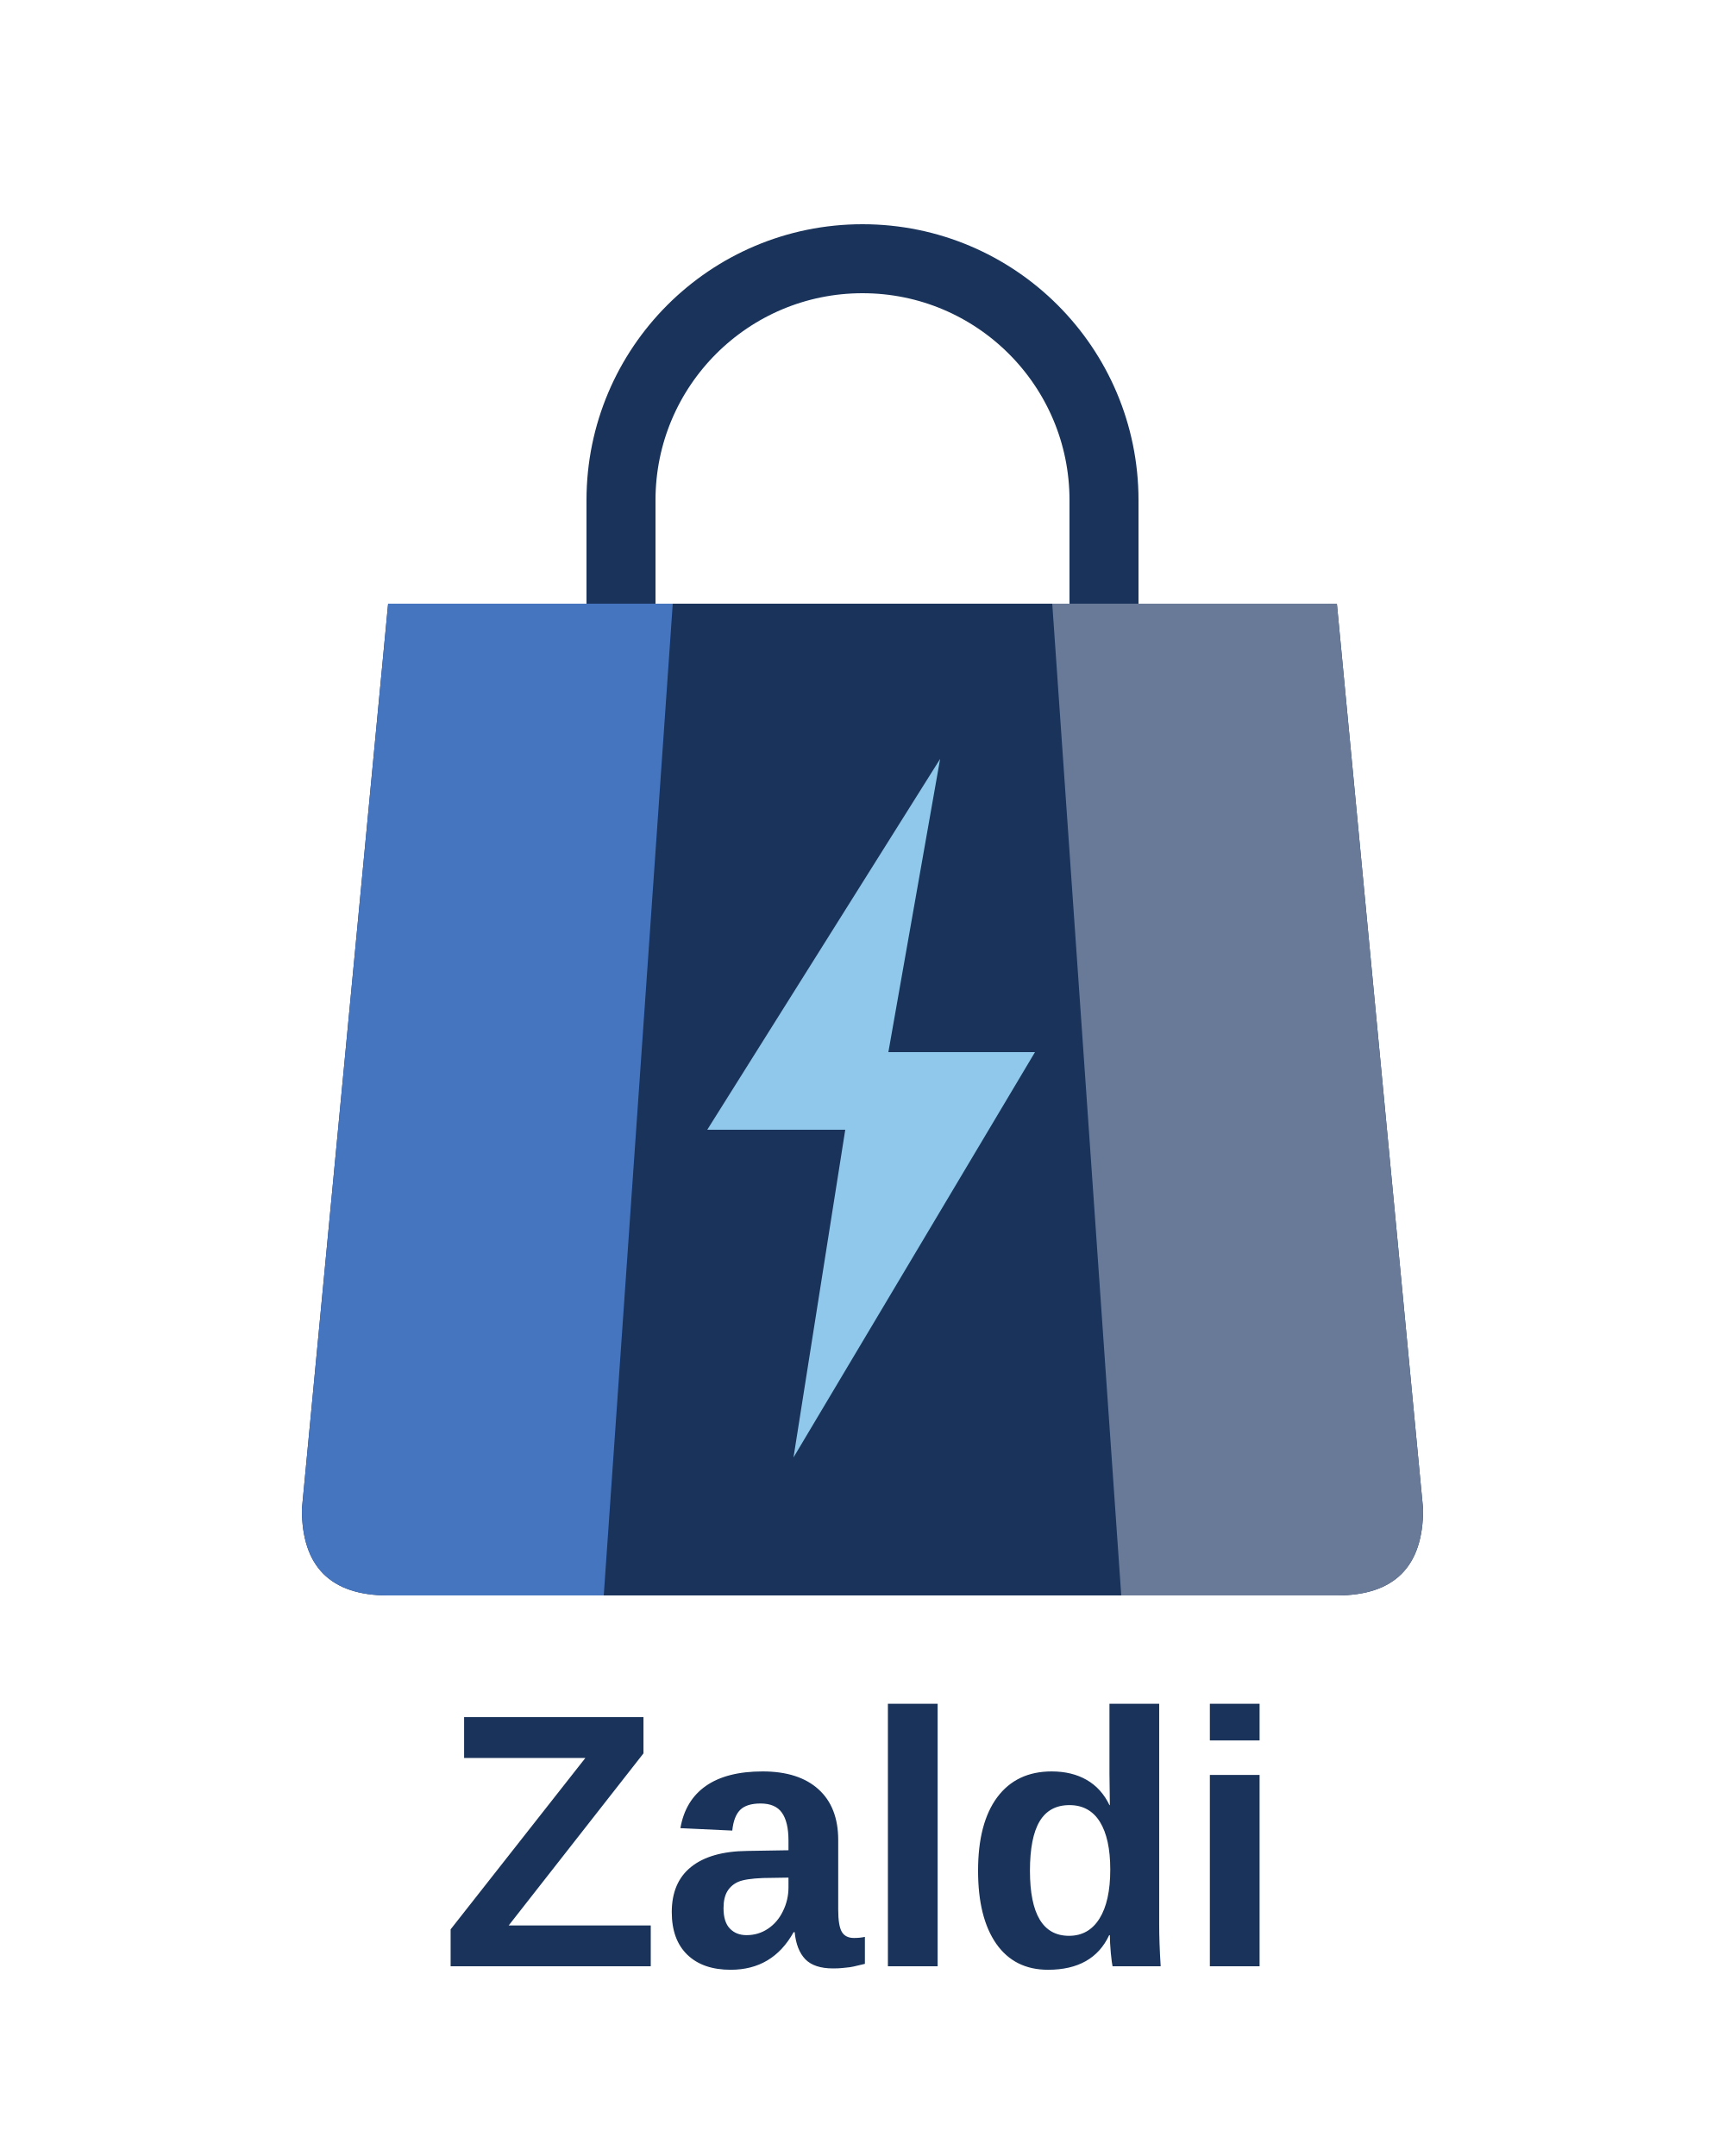
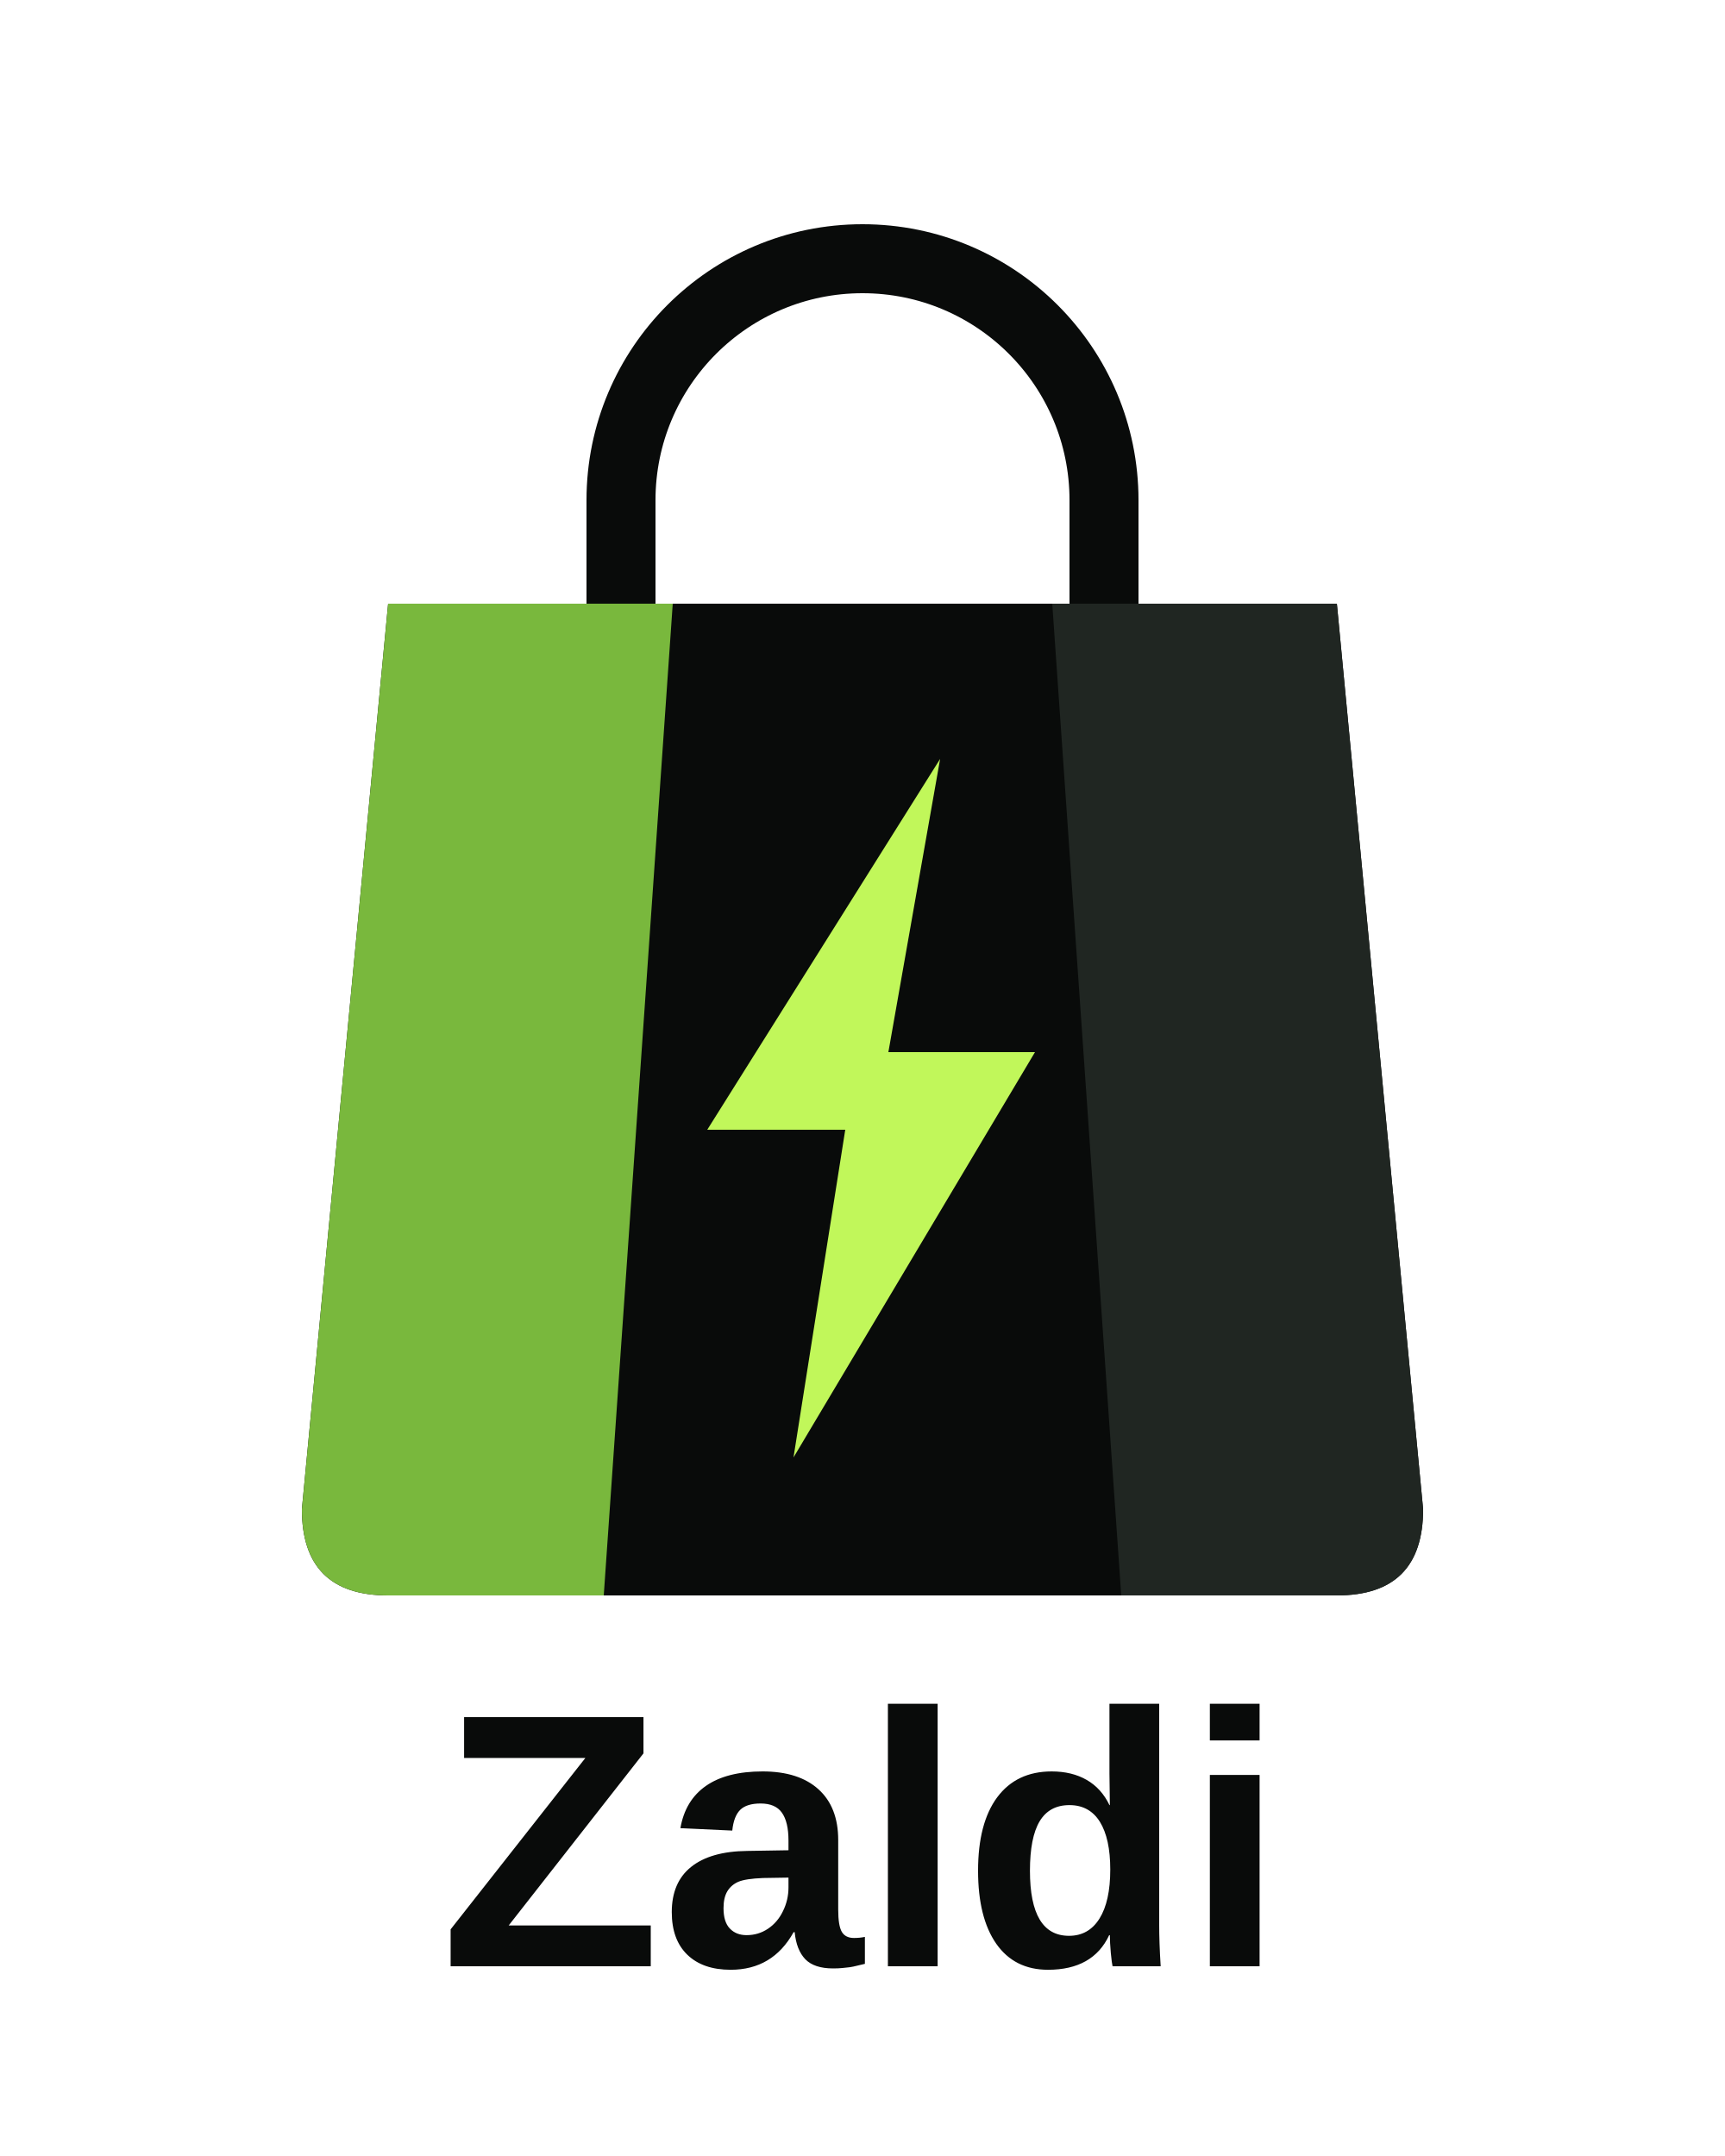
<svg xmlns="http://www.w3.org/2000/svg" viewBox="0 0 200 250" width="200" height="250" role="img" aria-label="Zaldi">
-   <path d="M72 74V58a28 28 0 0 1 56 0v16" fill="none" stroke="#19335A" stroke-width="8" stroke-linecap="round" />
-   <path d="M45 70h110l10 105q0 10-10 10H45q-10 0-10-10z" fill="#19335A" />
-   <path d="M45 70h33l-8 115H45q-10 0-10-10z" fill="#4675C0" />
-   <path d="M122 70h33l10 105q0 10-10 10h-25z" fill="#697A98" />
-   <path d="M109 88 82 131h16l-6 38 28-47h-17z" fill="#8FC8EB" />
-   <text x="50%" y="228" text-anchor="middle" font-family="Arial, sans-serif" font-weight="bold" font-size="42" fill="#19335A">Zaldi</text>
+   <path d="M72 74V58a28 28 0 0 1 56 0v16" fill="none" stroke="#090B0A" stroke-width="8" stroke-linecap="round" />
+   <path d="M45 70h110l10 105q0 10-10 10H45q-10 0-10-10z" fill="#090B0A" />
+   <path d="M45 70h33l-8 115H45q-10 0-10-10z" fill="#79B83D" />
+   <path d="M122 70h33l10 105q0 10-10 10h-25z" fill="#202622" />
+   <path d="M109 88 82 131h16l-6 38 28-47h-17z" fill="#C1F75A" />
+   <text x="50%" y="228" text-anchor="middle" font-family="Arial, sans-serif" font-weight="bold" font-size="42" fill="#090B0A">Zaldi</text>
</svg>
